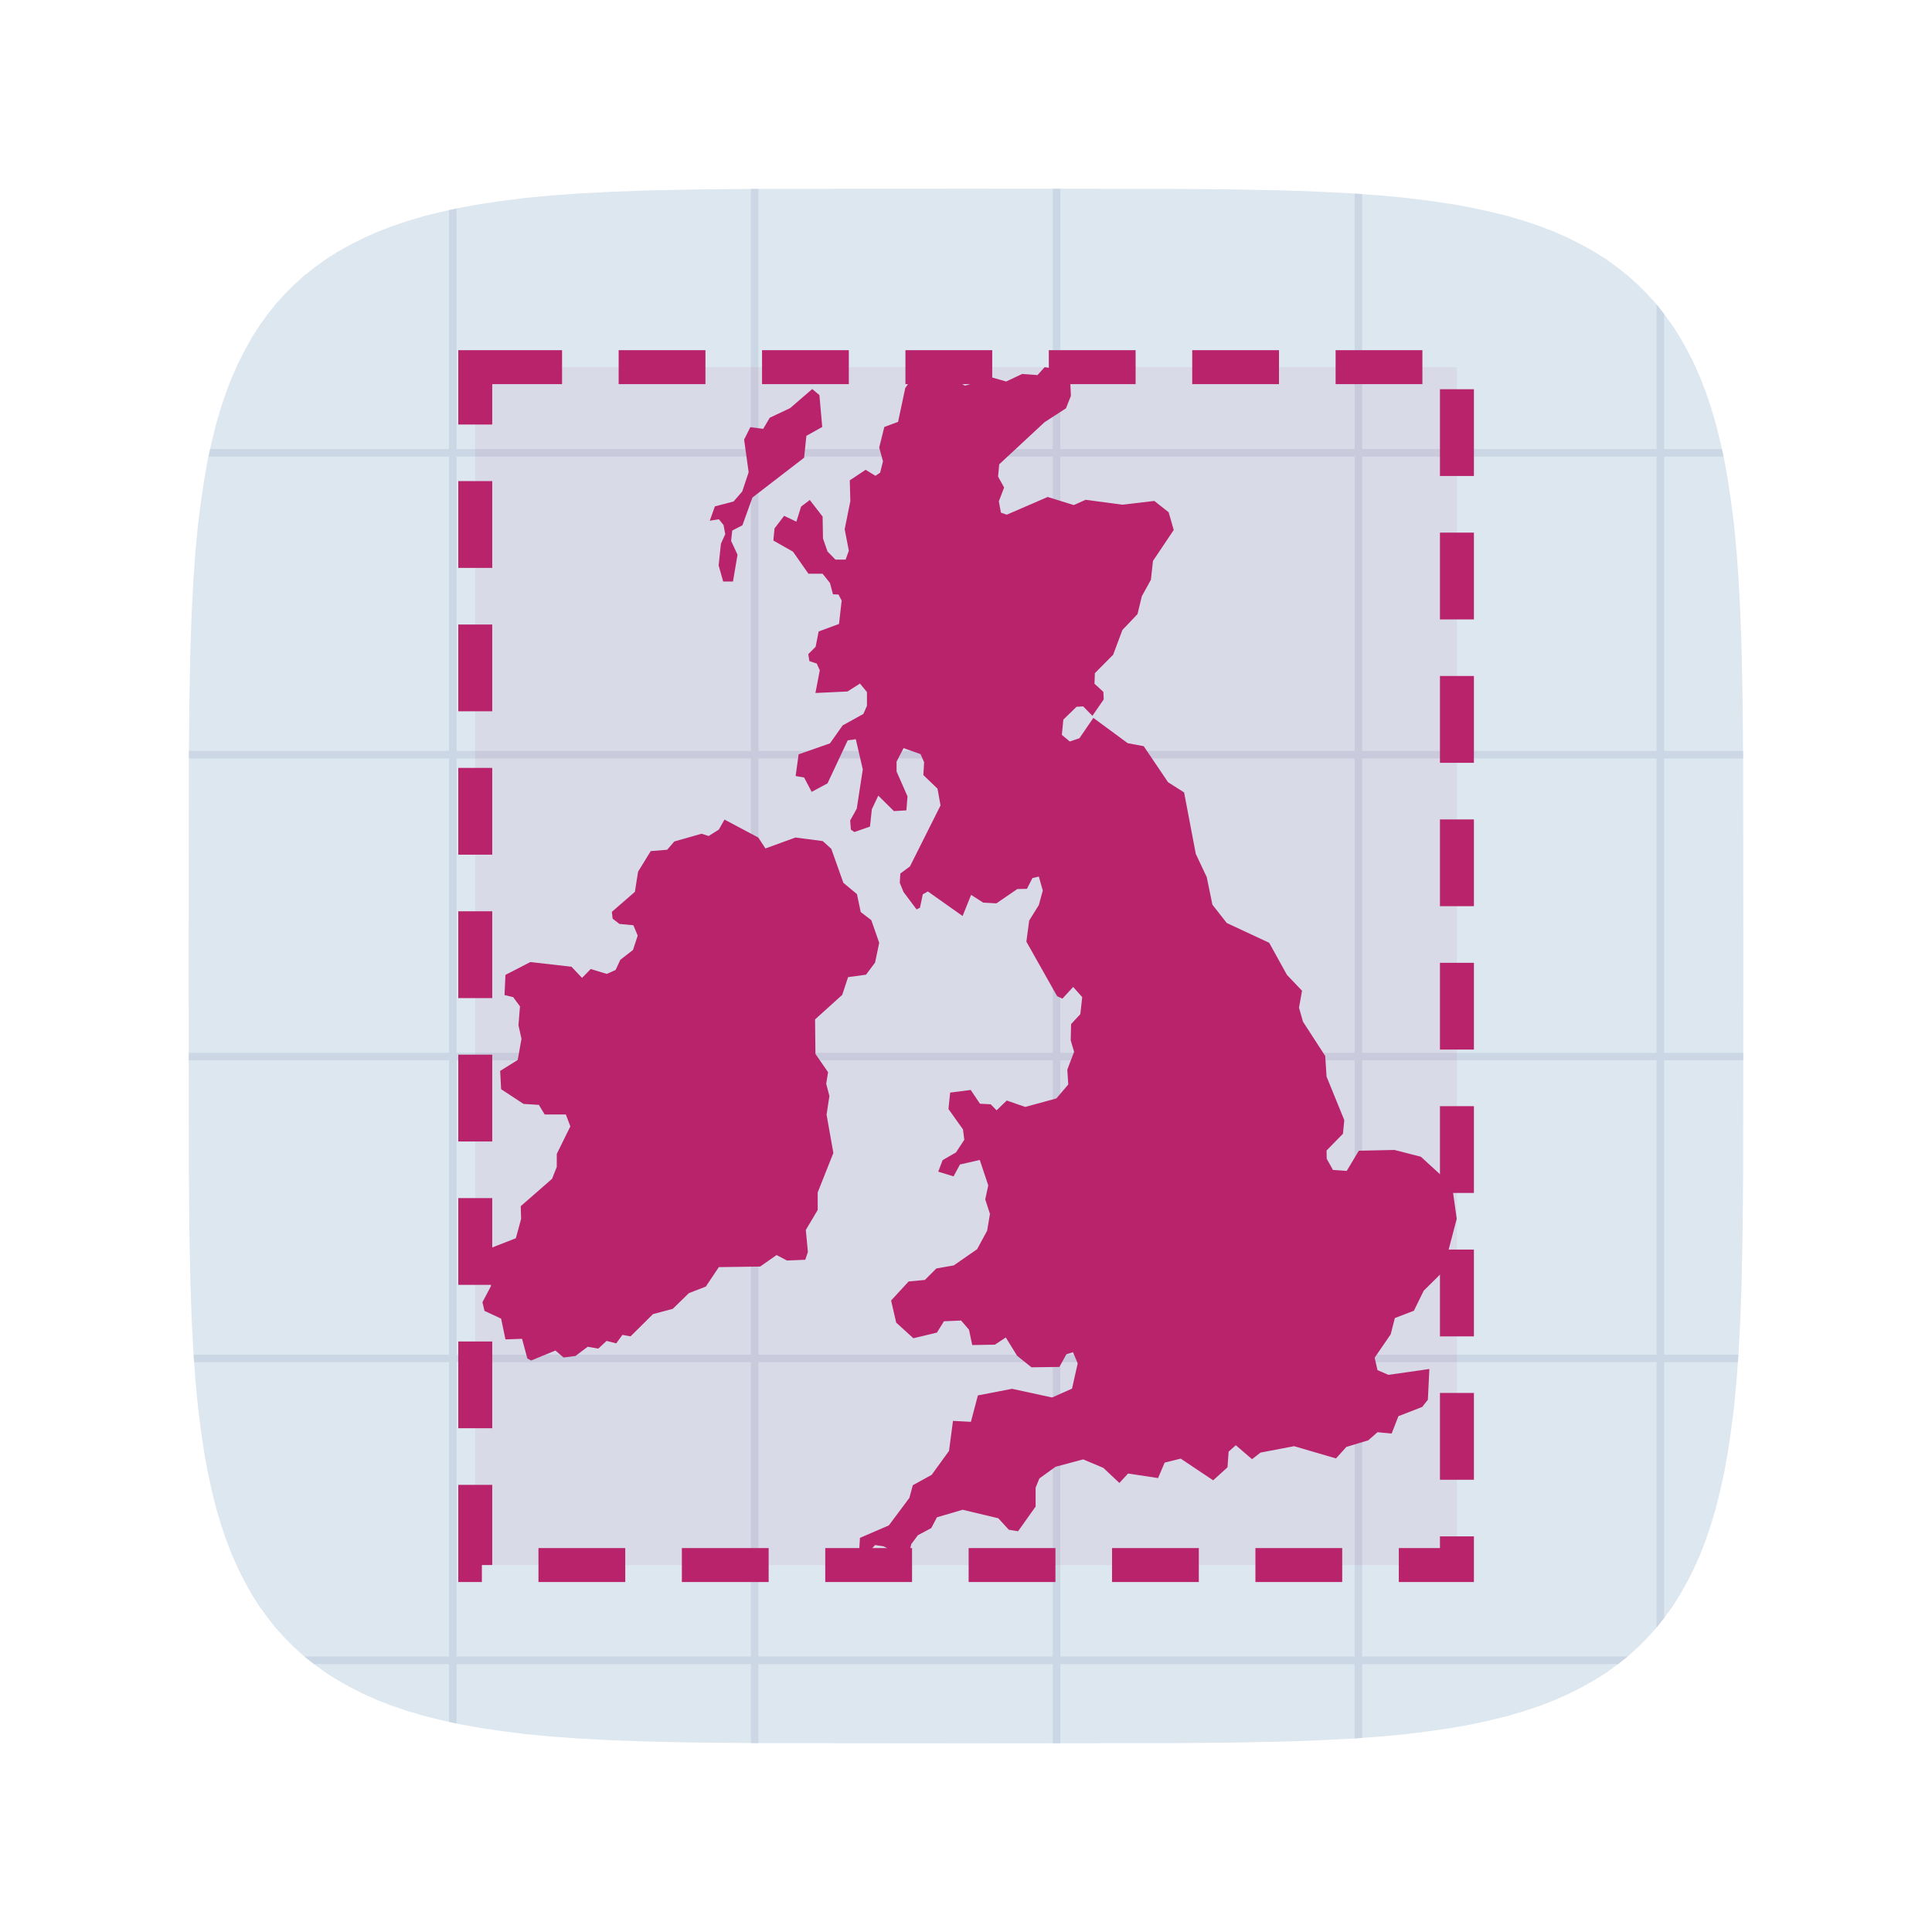
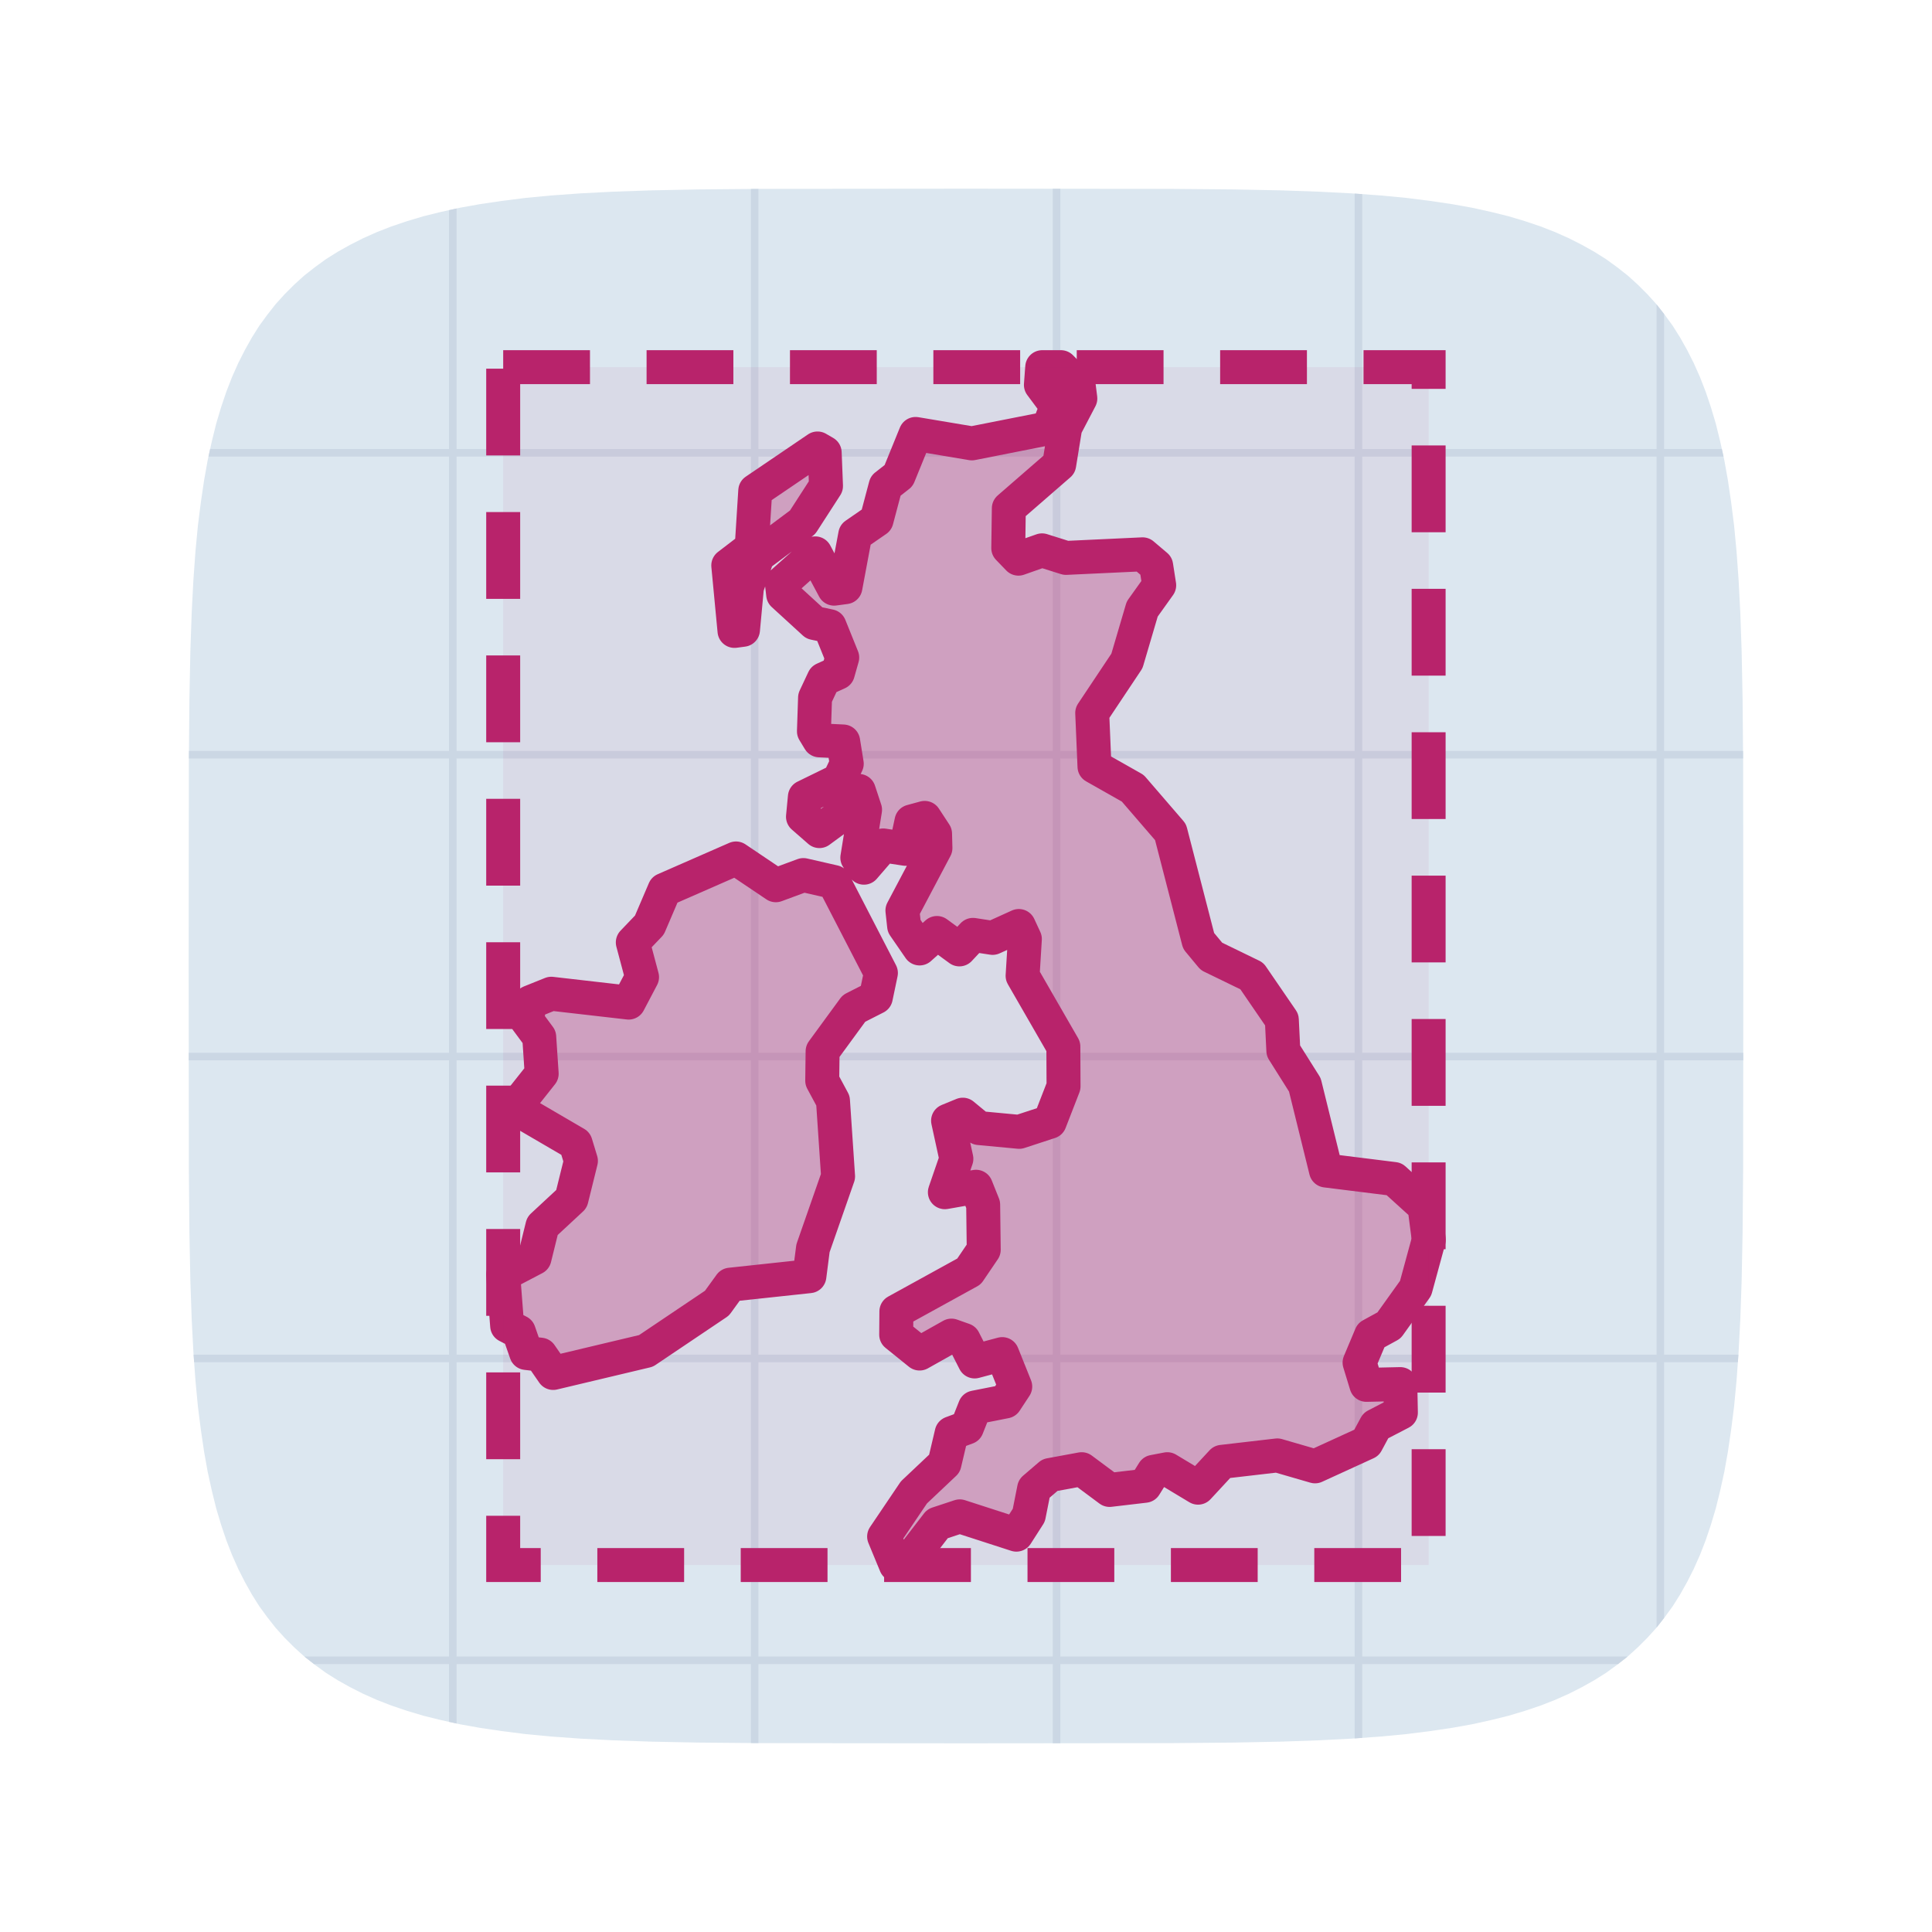
<svg xmlns="http://www.w3.org/2000/svg" xmlns:xlink="http://www.w3.org/1999/xlink" viewBox="0 0 1024 1024" width="1024" height="1024">
  <defs>
    <path id="squircle" d="M 924.0 512.0 L 923.9 619.7 L 923.6 654.0 L 923.1 679.0 L 922.4 699.2 L 921.5 716.5 L 920.4 731.8 L 919.1 745.5 L 917.5 758.1 L 915.8 769.6 L 913.9 780.2 L 911.7 790.2 L 909.4 799.5 L 906.8 808.2 L 904.0 816.5 L 901.0 824.2 L 897.7 831.6 L 894.2 838.5 L 890.5 845.1 L 886.6 851.3 L 882.3 857.2 L 877.9 862.8 L 873.1 868.1 L 868.1 873.1 L 862.8 877.9 L 857.2 882.3 L 851.3 886.6 L 845.1 890.5 L 838.5 894.2 L 831.6 897.7 L 824.2 901.0 L 816.5 904.0 L 808.2 906.8 L 799.5 909.4 L 790.2 911.7 L 780.2 913.9 L 769.6 915.8 L 758.1 917.5 L 745.5 919.1 L 731.8 920.4 L 716.5 921.5 L 699.2 922.4 L 679.0 923.1 L 654.0 923.6 L 619.7 923.9 L 512.0 924.0 L 404.3 923.9 L 370.0 923.6 L 345.0 923.1 L 324.8 922.4 L 307.5 921.5 L 292.2 920.4 L 278.5 919.1 L 265.9 917.5 L 254.4 915.8 L 243.8 913.9 L 233.8 911.7 L 224.5 909.4 L 215.8 906.8 L 207.5 904.0 L 199.8 901.0 L 192.4 897.7 L 185.5 894.2 L 178.9 890.5 L 172.7 886.6 L 166.8 882.3 L 161.2 877.9 L 155.9 873.1 L 150.9 868.1 L 146.1 862.8 L 141.7 857.2 L 137.4 851.3 L 133.5 845.1 L 129.8 838.5 L 126.3 831.6 L 123.0 824.2 L 120.0 816.5 L 117.2 808.2 L 114.6 799.5 L 112.3 790.2 L 110.1 780.2 L 108.2 769.6 L 106.5 758.1 L 104.9 745.5 L 103.6 731.8 L 102.5 716.5 L 101.6 699.2 L 100.9 679.0 L 100.4 654.0 L 100.1 619.7 L 100.0 512.0 L 100.1 404.3 L 100.4 370.0 L 100.9 345.0 L 101.6 324.8 L 102.5 307.5 L 103.6 292.2 L 104.9 278.5 L 106.5 265.9 L 108.2 254.4 L 110.1 243.8 L 112.3 233.8 L 114.6 224.5 L 117.2 215.8 L 120.0 207.5 L 123.0 199.8 L 126.3 192.4 L 129.8 185.5 L 133.5 178.9 L 137.4 172.7 L 141.7 166.8 L 146.1 161.2 L 150.9 155.9 L 155.9 150.9 L 161.2 146.1 L 166.8 141.7 L 172.7 137.4 L 178.9 133.5 L 185.5 129.8 L 192.4 126.3 L 199.8 123.0 L 207.5 120.0 L 215.8 117.2 L 224.5 114.6 L 233.8 112.3 L 243.8 110.1 L 254.4 108.2 L 265.9 106.5 L 278.5 104.9 L 292.2 103.6 L 307.5 102.5 L 324.8 101.6 L 345.0 100.9 L 370.0 100.4 L 404.3 100.1 L 512.0 100.0 L 619.7 100.1 L 654.0 100.4 L 679.0 100.9 L 699.2 101.6 L 716.5 102.5 L 731.8 103.6 L 745.5 104.9 L 758.1 106.5 L 769.6 108.2 L 780.2 110.1 L 790.2 112.3 L 799.5 114.6 L 808.2 117.2 L 816.5 120.0 L 824.2 123.0 L 831.6 126.3 L 838.5 129.8 L 845.1 133.5 L 851.3 137.4 L 857.2 141.7 L 862.8 146.1 L 868.1 150.9 L 873.1 155.9 L 877.9 161.2 L 882.3 166.8 L 886.6 172.7 L 890.5 178.9 L 894.2 185.5 L 897.7 192.4 L 901.0 199.8 L 904.0 207.5 L 906.8 215.8 L 909.4 224.5 L 911.7 233.8 L 913.9 243.8 L 915.8 254.4 L 917.5 265.9 L 919.1 278.5 L 920.4 292.2 L 921.5 307.5 L 922.4 324.8 L 923.1 345.0 L 923.6 370.0 L 923.9 404.3 Z" />
    <clipPath id="tile">
      <use xlink:href="#squircle" />
    </clipPath>
  </defs>
  <g clip-path="url(#tile)">
    <g>
      <rect x="0" y="0" width="1024" height="1024" fill="#DCE7F0" />
      <path d="M80 0V1024M240 0V1024M400 0V1024M560 0V1024M720 0V1024M880 0V1024M0 80H1024M0 240H1024M0 400H1024M0 560H1024M0 720H1024M0 880H1024" stroke="#CBD7E4" stroke-width="4" fill="none" />
-       <path d="M409.9 286.5L410.5 280.1L415.6 273.4L422.1 276.5L424.6 268.5L429.2 265.0L436.0 273.8L436.2 285.4L438.6 292.3L442.8 296.6L448.2 296.6L449.9 291.9L447.7 280.5L450.7 265.6L450.4 254.6L458.8 249.0L464.0 252.2L466.5 250.5L468.0 244.5L466.0 237.2L468.7 226.3L476.0 223.6L479.8 205.7L484.7 198.6L494.2 199.5L499.3 203.1L505.4 201.2L511.5 204.4L525.9 200.1L533.3 202.2L541.8 198.2L549.9 198.8L553.7 194.6L567.0 196.8L567.6 209.8L565.0 216.4L553.6 223.8L529.6 246.1L529.0 252.6L532.2 258.4L529.4 265.7L530.5 271.7L533.6 272.8L555.3 263.4L569.1 267.7L575.4 264.9L594.9 267.5L611.8 265.5L619.4 271.5L622.1 280.9L611.1 297.3L610.0 307.3L605.2 316.0L602.9 325.5L594.9 333.9L590.0 347.0L580.3 356.8L580.1 362.4L584.8 366.7L585.0 370.7L579.0 379.4L574.1 374.4L570.6 374.6L563.6 381.4L562.8 389.5L567.0 393.0L572.1 391.3L579.5 380.5L597.7 393.9L606.2 395.5L619.1 414.6L627.6 420.0L633.8 452.6L639.6 464.9L642.6 479.5L650.2 489.2L672.7 499.7L682.1 516.7L690.1 525.1L688.5 534.1L690.6 541.5L702.4 559.7L703.1 570.6L712.5 593.7L711.8 600.9L703.1 609.8L703.2 614.2L706.5 620.1L713.8 620.6L720.2 609.9L739.1 609.5L753.1 613.1L769.6 628.2L772.1 646.0L764.7 674.1L754.6 684.1L749.4 694.7L739.3 698.6L737.1 707.2L728.6 719.6L730.1 726.2L735.9 728.7L757.6 725.6L756.8 741.9L753.8 745.7L741.2 750.6L737.6 759.8L730.1 759.1L725.2 763.4L713.6 766.9L708.1 773.0L685.9 766.5L668.1 769.9L663.6 773.4L655.0 766.0L651.2 769.4L650.6 777.7L643.0 784.6L625.8 773.1L617.3 775.2L613.8 783.4L597.9 781.0L593.3 786.0L584.8 778.0L574.1 773.5L559.5 777.4L550.9 783.6L548.9 788.5L548.9 798.5L539.6 811.6L534.7 810.8L529.1 804.7L510.2 800.2L496.6 804.2L493.6 809.9L486.5 813.7L483.0 818.4L481.6 824.4L476.4 829.4L471.5 821.2L468.3 819.6L463.8 818.9L460.2 822.9L455.3 823.2L455.8 815.1L471.1 808.5L482.0 793.9L483.8 787.2L493.8 781.7L503.0 769.0L505.1 753.1L514.6 753.6L518.3 739.6L536.4 736.1L557.6 740.7L568.2 736.0L571.2 722.6L568.7 716.7L565.2 717.8L561.5 724.5L546.7 724.7L539.1 718.6L533.1 708.9L527.3 712.7L515.3 712.9L513.6 704.8L509.4 699.9L500.3 700.3L496.6 706.3L484.1 709.3L475.0 701.0L472.3 689.3L481.6 679.2L490.2 678.4L496.3 672.3L505.5 670.7L517.9 662.1L523.2 652.3L524.7 643.4L522.2 635.7L523.8 628.3L519.3 614.8L508.8 617.2L505.4 623.5L497.3 621.0L499.6 614.9L506.7 610.8L511.1 604.1L510.4 598.6L502.7 587.8L503.6 579.1L514.5 577.7L519.4 585.0L525.1 585.3L528.2 588.5L533.6 583.3L543.4 586.7L559.9 582.2L566.2 574.8L565.7 566.9L569.3 557.5L567.5 551.4L567.7 542.8L572.6 537.5L573.6 528.5L568.8 523.1L563.1 529.3L560.3 528.0L544.0 499.1L545.5 487.9L550.6 479.7L552.7 472.0L550.6 464.6L547.2 465.4L544.3 471.1L539.2 471.2L528.1 478.8L521.1 478.4L514.7 474.3L510.2 485.5L491.8 472.5L489.1 474.0L487.6 481.1L485.8 482.0L478.9 472.8L476.9 467.9L477.2 463.0L482.3 459.2L498.5 426.9L496.9 418.0L489.4 410.8L489.8 404.0L487.9 399.7L478.9 396.5L475.2 403.7L475.2 408.9L481.0 422.1L480.4 429.5L473.8 429.9L465.5 421.7L462.1 428.9L461.1 438.1L452.8 441.0L451.0 439.7L450.6 434.9L454.1 428.6L457.3 407.8L453.6 391.8L449.3 392.4L438.6 415.2L430.2 419.7L426.2 412.1L421.7 411.3L423.3 399.8L439.9 394.0L446.6 384.5L457.6 378.4L459.5 374.1L459.5 366.8L455.8 362.3L449.2 366.5L432.2 367.3L434.5 355.3L432.9 351.7L429.0 350.4L428.4 346.7L432.3 342.8L433.9 334.7L444.7 330.7L446.1 318.3L444.4 315.1L441.5 315.0L439.9 309.0L436.0 304.1L428.5 304.1L420.3 292.4L409.9 286.5ZM251.9 669.0L261.1 661.1L273.4 656.3L276.2 646.1L276.0 639.3L292.6 624.8L295.1 618.5L295.1 611.6L302.3 597.0L299.9 590.7L288.7 590.7L285.6 585.6L277.5 585.1L265.6 577.3L265.1 567.6L274.4 561.8L276.4 550.6L274.8 543.4L275.6 533.4L272.0 528.5L267.4 527.4L267.9 516.7L281.1 509.9L302.9 512.4L308.5 518.3L313.1 513.6L321.6 516.2L326.3 514.1L328.8 508.7L335.5 503.5L338.0 495.9L335.7 490.4L328.3 489.7L324.7 486.9L324.3 483.3L336.5 472.7L338.2 462.0L344.9 451.1L353.6 450.4L357.4 446.0L371.8 441.9L375.6 443.1L381.0 439.7L384.0 434.4L401.9 443.9L405.7 449.7L421.6 443.9L436.1 445.8L440.6 449.9L447.0 467.9L454.2 473.9L456.2 483.4L461.8 487.7L466.0 499.7L463.8 510.2L459.0 516.6L449.5 517.9L446.4 527.3L432.0 540.3L432.2 558.6L438.9 568.3L437.9 574.4L439.6 580.9L438.1 590.8L441.7 611.1L433.4 632.0L433.4 641.3L427.1 651.9L428.2 663.6L426.8 667.7L417.1 668.1L411.6 665.2L402.9 671.3L381.0 671.6L374.1 681.9L365.1 685.4L356.6 693.7L346.1 696.5L334.2 708.3L329.9 707.5L326.6 712.0L321.5 710.7L317.1 714.8L311.5 713.8L305.0 718.7L298.7 719.5L294.4 715.8L281.5 721.1L279.5 720.0L276.7 709.6L267.9 709.9L265.6 698.9L256.8 694.8L255.7 690.2L260.2 681.7L260.5 677.2L258.2 673.3L252.6 673.3L251.9 669.0ZM376.2 276.0L378.9 268.4L388.8 265.8L393.4 260.5L396.8 250.3L394.4 233.0L397.7 226.4L404.5 227.3L408.0 221.4L418.8 216.3L430.5 206.2L434.3 209.4L435.8 226.3L427.4 231.0L426.2 242.6L398.8 263.7L393.5 278.4L388.1 281.2L387.5 286.7L390.9 294.0L388.5 308.2L383.3 308.2L380.9 299.7L382.1 288.2L384.4 283.1L383.5 278.3L381.0 275.2L376.2 276.0Z" fill="#B8236B" fill-rule="evenodd" />
-       <rect x="251.9" y="194.6" width="520.3" height="634.9" fill="rgba(184,35,107,0.07)" stroke="#B8236B" stroke-width="18" stroke-dasharray="46 30" />
+       <path d="M432.1 293.3L442.1 312.0L448.1 311.2L453.3 283.4L464.6 275.6L469.4 257.5L476.3 252.1L485.3 230.0L515.1 235.0L555.6 227.0L560.1 215.3L551.7 204.0L552.4 194.6L562.3 194.6L571.7 204.1L572.6 211.2L564.6 226.5L561.4 246.2L534.7 269.4L534.4 290.5L539.8 296.1L552.3 291.7L565.0 295.7L605.6 293.8L612.8 299.9L614.4 310.2L605.4 322.8L597.3 350.3L578.9 377.9L580.1 406.3L600.4 417.8L620.4 441.0L635.3 498.7L642.1 506.9L663.5 517.3L679.4 540.5L680.2 556.9L691.6 575.0L702.8 620.4L738.9 624.9L755.0 639.5L757.3 657.1L750.3 682.8L736.2 702.5L726.7 707.7L720.6 722.2L724.2 734.0L742.2 733.6L742.5 748.7L729.2 755.6L724.3 764.7L697.0 777.2L677.0 771.4L647.7 774.8L635.0 788.5L618.7 778.7L611.4 780.1L606.8 787.5L588.1 789.7L573.3 778.7L556.5 781.8L548.1 789.0L545.3 803.1L538.7 813.4L508.7 803.7L496.9 807.6L481.1 828.1L474.8 829.4L468.6 814.4L484.4 791.0L500.6 775.7L504.4 759.6L512.5 756.6L516.7 746.0L532.9 742.8L538.1 734.9L531.2 717.7L516.6 721.6L510.8 710.2L504.3 707.9L487.4 717.4L475.0 707.4L475.1 695.1L513.6 673.9L521.4 662.4L521.1 638.5L517.3 629.0L500.8 631.9L506.9 614.2L502.5 594.0L510.3 590.8L518.9 597.9L540.2 599.9L556.4 594.6L563.7 575.8L563.6 554.7L542.0 517.2L543.2 497.7L540.0 490.8L526.1 497.1L515.7 495.5L508.5 503.2L496.6 494.5L487.4 502.7L479.2 490.8L478.3 482.6L495.8 449.5L495.6 441.9L490.1 433.5L483.1 435.4L480.0 449.9L468.1 448.1L457.9 459.9L454.4 454.6L458.5 429.2L455.2 419.2L448.2 420.8L444.1 433.3L434.3 440.5L425.6 432.9L426.6 422.4L444.6 413.6L448.8 404.8L446.9 393.0L434.3 392.4L431.4 387.6L432.0 369.8L436.6 360.0L444.1 356.6L446.4 348.5L439.7 331.9L431.6 330.2L415.1 315.1L414.4 309.1L432.1 293.3ZM266.7 675.5L283.3 666.8L287.5 649.8L302.9 635.5L307.9 615.3L305.1 606.1L277.0 589.7L277.2 581.6L287.1 569.1L285.8 549.6L279.2 540.7L281.0 531.2L292.2 526.7L333.2 531.4L340.3 517.9L335.4 499.5L344.2 490.3L352.2 471.6L390.1 455.0L411.2 469.2L425.8 463.8L442.0 467.5L466.9 515.7L464.2 528.6L452.6 534.5L436.0 557.2L435.8 572.8L441.5 583.4L444.2 623.5L430.9 661.6L429.0 676.4L387.1 680.9L380.0 690.7L342.4 716.0L293.2 727.7L286.5 718.0L278.9 717.1L275.0 705.9L268.8 702.7L266.7 675.5ZM386.0 299.7L398.4 290.2L400.3 260.1L433.3 237.7L437.1 239.9L437.8 257.6L425.4 276.8L401.6 294.6L395.9 311.2L393.8 333.8L389.3 334.4L386.0 299.7Z" fill="#B8236B" fill-opacity="0.32" stroke="#B8236B" stroke-width="18" stroke-linejoin="round" fill-rule="evenodd" />
+       <rect x="266.7" y="194.6" width="490.5" height="634.9" fill="rgba(184,35,107,0.07)" stroke="#B8236B" stroke-width="18" stroke-dasharray="46 30" />
    </g>
  </g>
</svg>
